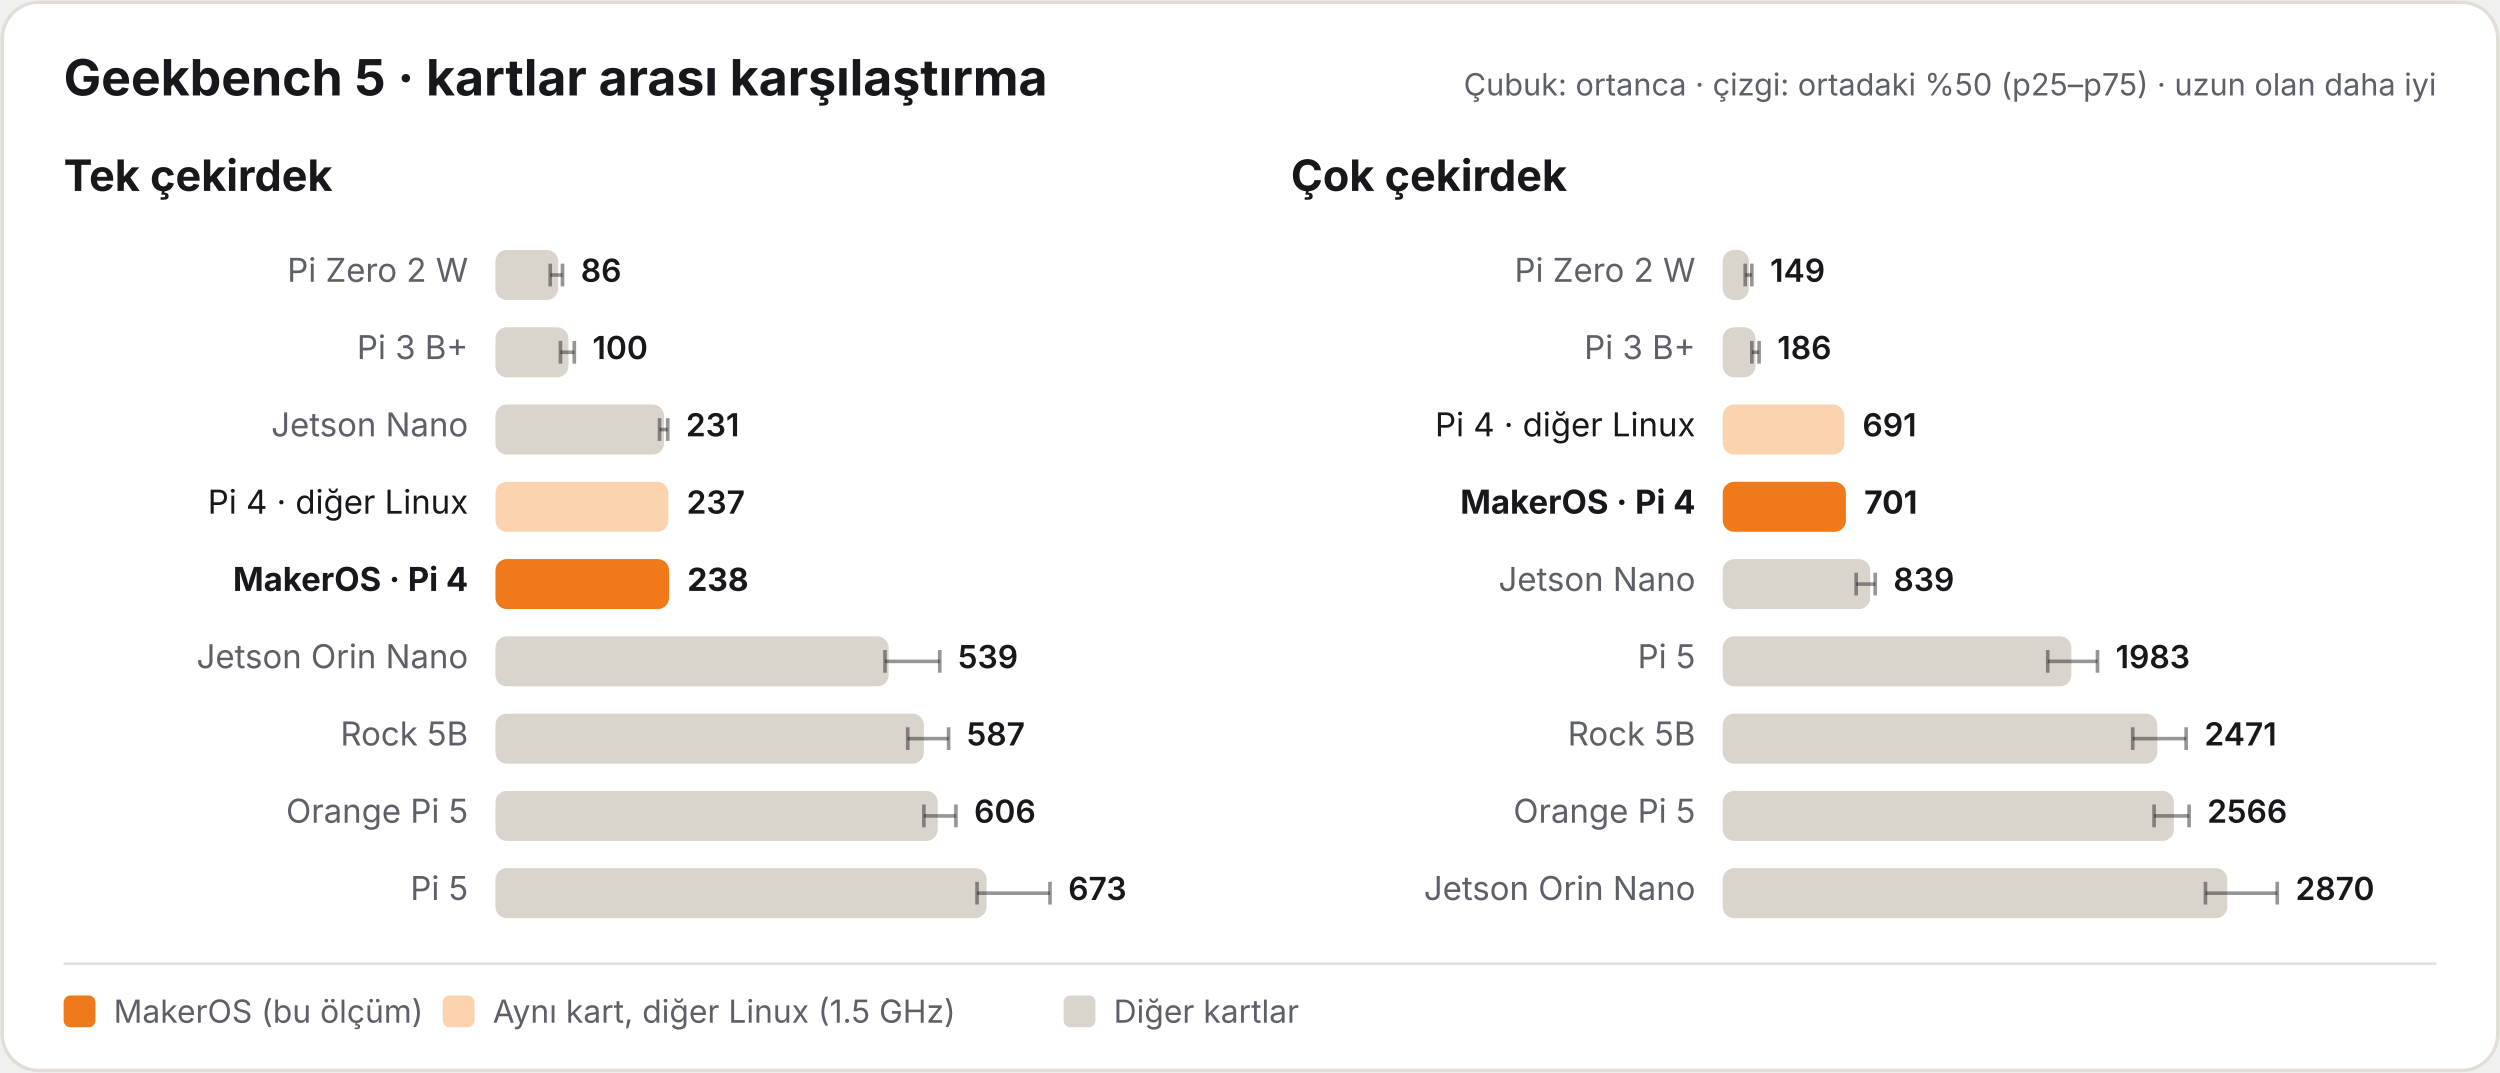
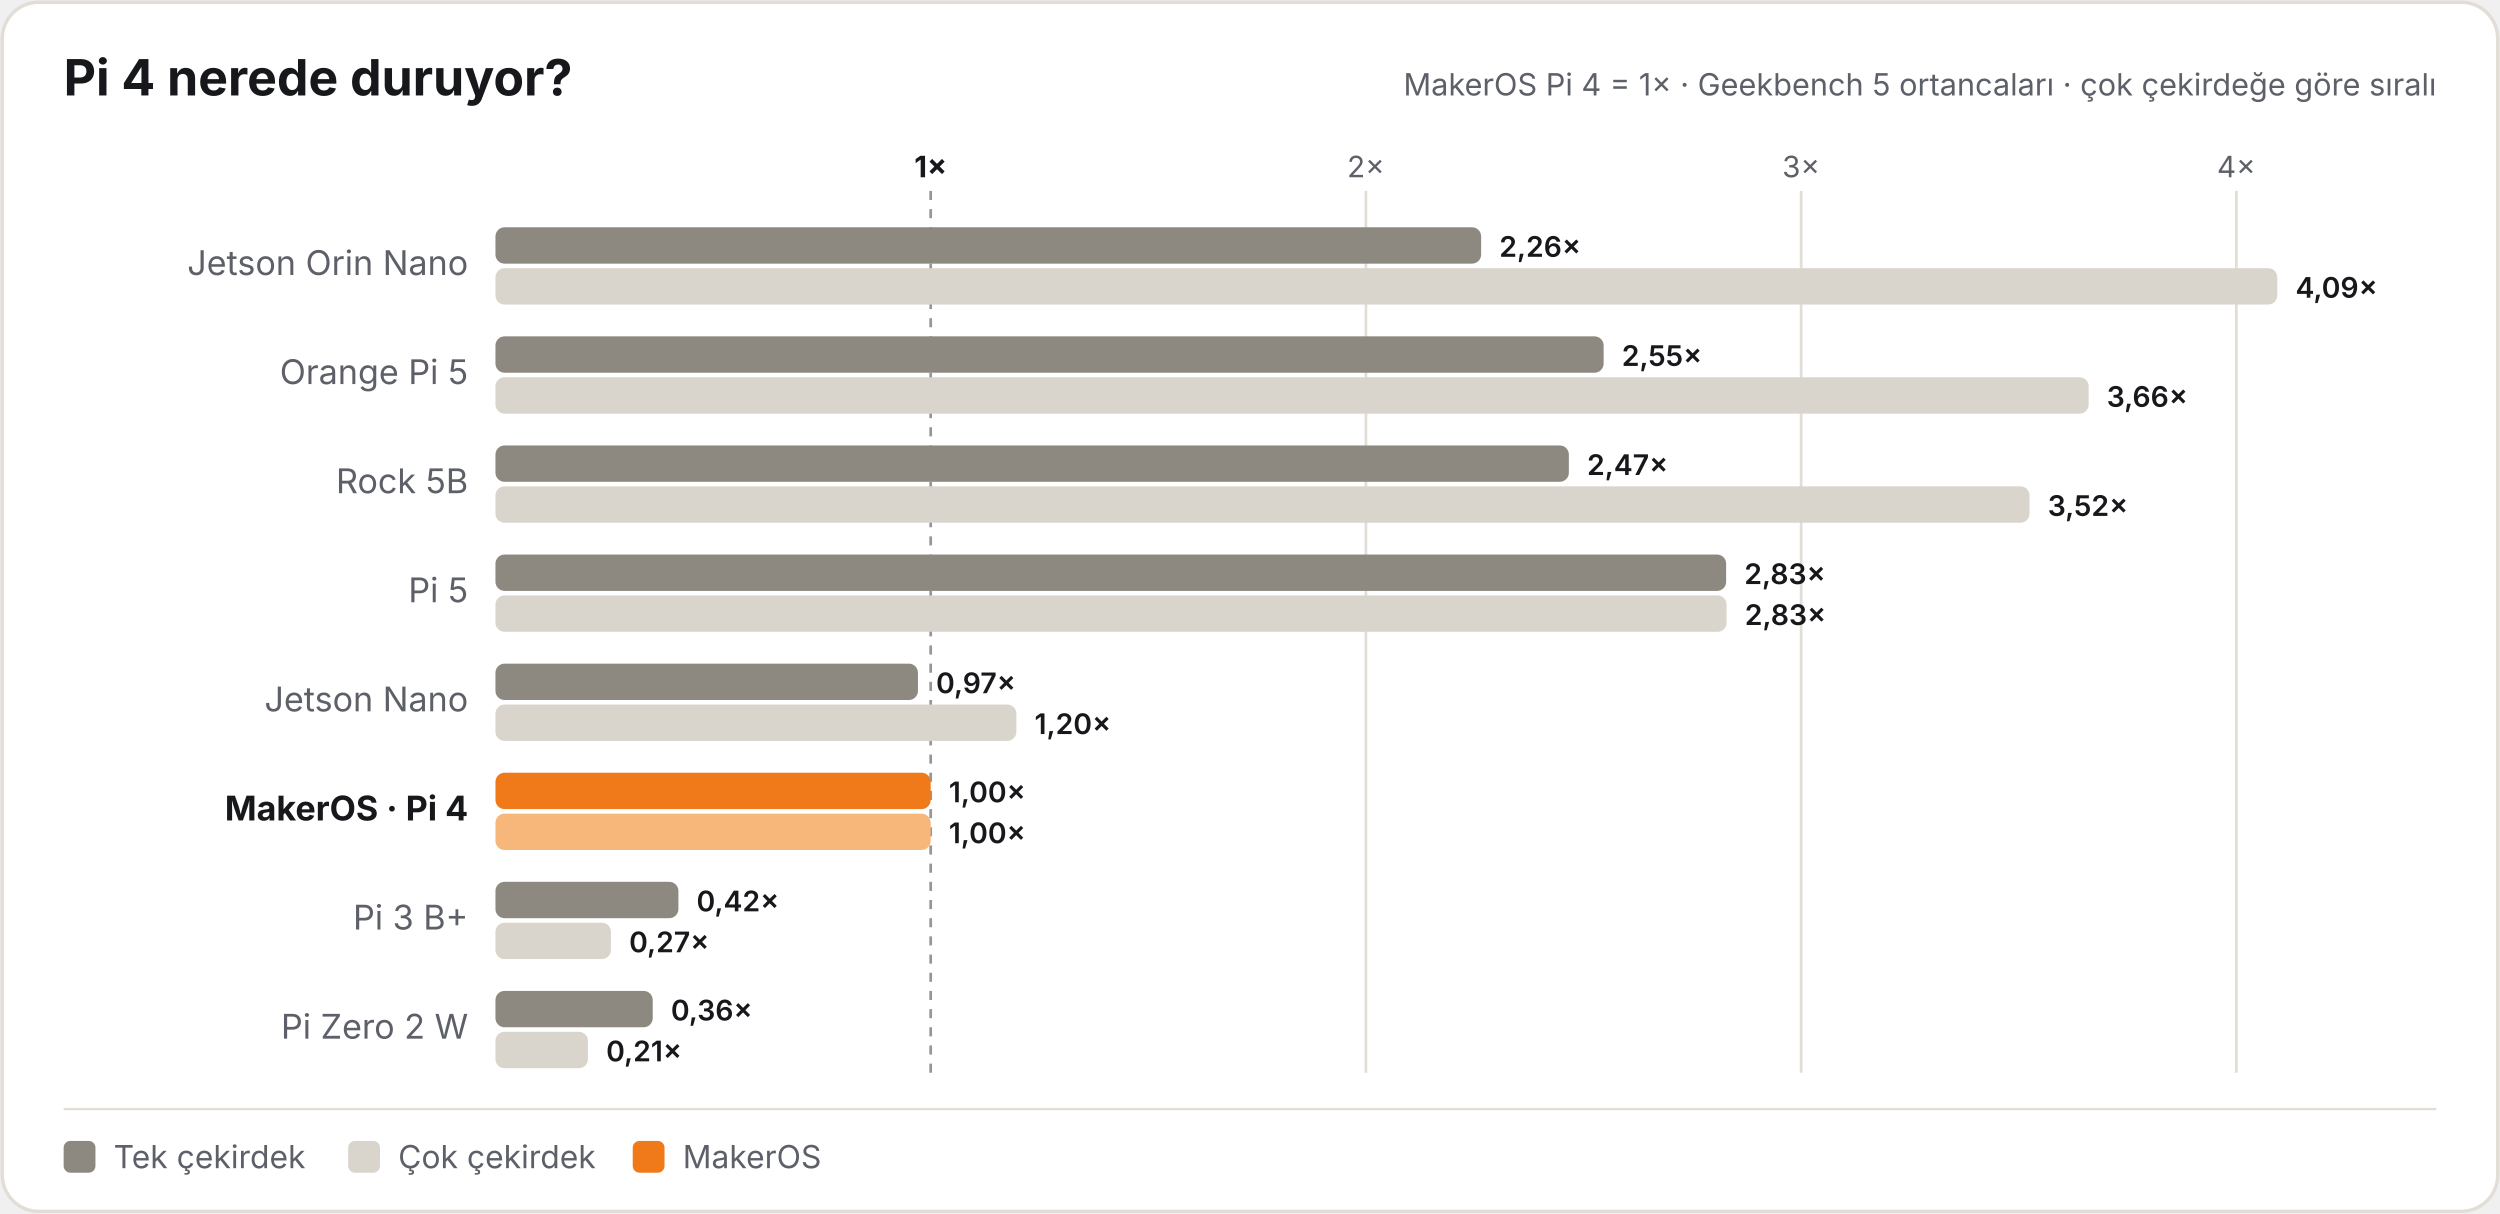
- <svg xmlns="http://www.w3.org/2000/svg" viewBox="0 0 1100 472" width="1100" height="472" role="img" aria-label="Geekbench 5 · kartlar arası karşılaştırma">
-   <rect x="1" y="1" width="1098" height="470" rx="16" fill="#ffffff" stroke="#e2ddd5" stroke-width="1.5" />
-   <text x="28" y="42" font-family="-apple-system, 'Segoe UI', Inter, Roboto, 'Helvetica Neue', Arial, sans-serif" font-size="22" font-weight="700" fill="#17181b" text-anchor="start">Geekbench 5 · kartlar arası karşılaştırma</text>
-   <text x="1072" y="42" font-family="-apple-system, 'Segoe UI', Inter, Roboto, 'Helvetica Neue', Arial, sans-serif" font-size="13.5" font-weight="400" fill="#5d6068" text-anchor="end">Çubuk: ortanca · çizgi: ortadaki %50 (p25–p75) · uzun olan daha iyi</text>
-   <text x="28" y="84" font-family="-apple-system, 'Segoe UI', Inter, Roboto, 'Helvetica Neue', Arial, sans-serif" font-size="19" font-weight="700" fill="#17181b" text-anchor="start">Tek çekirdek</text>
-   <text x="206" y="124" font-family="-apple-system, 'Segoe UI', Inter, Roboto, 'Helvetica Neue', Arial, sans-serif" font-size="14.5" font-weight="400" fill="#5d6068" text-anchor="end">Pi Zero 2 W</text>
-   <rect x="218" y="110" width="27.6" height="22" rx="5" fill="#d9d4cc" />
-   <line x1="242.1" y1="121.0" x2="247.5" y2="121.0" stroke="#17181b" stroke-opacity=".45" stroke-width="1.6" />
-   <line x1="242.1" y1="116.0" x2="242.1" y2="126.0" stroke="#17181b" stroke-opacity=".45" stroke-width="1.6" />
-   <line x1="247.5" y1="116.0" x2="247.5" y2="126.0" stroke="#17181b" stroke-opacity=".45" stroke-width="1.6" />
-   <text x="255.537" y="124" font-family="-apple-system, 'Segoe UI', Inter, Roboto, 'Helvetica Neue', Arial, sans-serif" font-size="14" font-weight="600" fill="#17181b" text-anchor="start">86</text>
-   <text x="206" y="158" font-family="-apple-system, 'Segoe UI', Inter, Roboto, 'Helvetica Neue', Arial, sans-serif" font-size="14.5" font-weight="400" fill="#5d6068" text-anchor="end">Pi 3 B+</text>
-   <rect x="218" y="144" width="32.1" height="22" rx="5" fill="#d9d4cc" />
-   <line x1="246.6" y1="155.0" x2="252.7" y2="155.0" stroke="#17181b" stroke-opacity=".45" stroke-width="1.6" />
-   <line x1="246.6" y1="150.0" x2="246.6" y2="160.0" stroke="#17181b" stroke-opacity=".45" stroke-width="1.6" />
-   <line x1="252.7" y1="150.0" x2="252.7" y2="160.0" stroke="#17181b" stroke-opacity=".45" stroke-width="1.6" />
-   <text x="260.674" y="158" font-family="-apple-system, 'Segoe UI', Inter, Roboto, 'Helvetica Neue', Arial, sans-serif" font-size="14" font-weight="600" fill="#17181b" text-anchor="start">100</text>
-   <text x="206" y="192" font-family="-apple-system, 'Segoe UI', Inter, Roboto, 'Helvetica Neue', Arial, sans-serif" font-size="14.5" font-weight="400" fill="#5d6068" text-anchor="end">Jetson Nano</text>
-   <rect x="218" y="178" width="74.2" height="22" rx="5" fill="#d9d4cc" />
-   <line x1="290.2" y1="189.0" x2="293.8" y2="189.0" stroke="#17181b" stroke-opacity=".45" stroke-width="1.6" />
-   <line x1="290.2" y1="184.0" x2="290.2" y2="194.0" stroke="#17181b" stroke-opacity=".45" stroke-width="1.6" />
-   <line x1="293.8" y1="184.0" x2="293.8" y2="194.0" stroke="#17181b" stroke-opacity=".45" stroke-width="1.6" />
-   <text x="301.768" y="192" font-family="-apple-system, 'Segoe UI', Inter, Roboto, 'Helvetica Neue', Arial, sans-serif" font-size="14" font-weight="600" fill="#17181b" text-anchor="start">231</text>
-   <text x="206" y="226" font-family="-apple-system, 'Segoe UI', Inter, Roboto, 'Helvetica Neue', Arial, sans-serif" font-size="14.5" font-weight="400" fill="#17181b" text-anchor="end">Pi 4 · diğer Linux</text>
-   <rect x="218" y="212" width="76.1" height="22" rx="5" fill="#fbd3ae" />
-   <text x="302.089" y="226" font-family="-apple-system, 'Segoe UI', Inter, Roboto, 'Helvetica Neue', Arial, sans-serif" font-size="14" font-weight="600" fill="#17181b" text-anchor="start">237</text>
-   <text x="206" y="260" font-family="-apple-system, 'Segoe UI', Inter, Roboto, 'Helvetica Neue', Arial, sans-serif" font-size="14.5" font-weight="700" fill="#17181b" text-anchor="end">MakerOS · Pi 4</text>
-   <rect x="218" y="246" width="76.4" height="22" rx="5" fill="#f07a1a" />
-   <text x="302.411" y="260" font-family="-apple-system, 'Segoe UI', Inter, Roboto, 'Helvetica Neue', Arial, sans-serif" font-size="14" font-weight="700" fill="#17181b" text-anchor="start">238</text>
-   <text x="206" y="294" font-family="-apple-system, 'Segoe UI', Inter, Roboto, 'Helvetica Neue', Arial, sans-serif" font-size="14.5" font-weight="400" fill="#5d6068" text-anchor="end">Jetson Orin Nano</text>
-   <rect x="218" y="280" width="173.0" height="22" rx="5" fill="#d9d4cc" />
-   <line x1="389.4" y1="291.0" x2="413.5" y2="291.0" stroke="#17181b" stroke-opacity=".45" stroke-width="1.6" />
-   <line x1="389.4" y1="286.0" x2="389.4" y2="296.0" stroke="#17181b" stroke-opacity=".45" stroke-width="1.6" />
-   <line x1="413.5" y1="286.0" x2="413.5" y2="296.0" stroke="#17181b" stroke-opacity=".45" stroke-width="1.6" />
-   <text x="421.521" y="294" font-family="-apple-system, 'Segoe UI', Inter, Roboto, 'Helvetica Neue', Arial, sans-serif" font-size="14" font-weight="600" fill="#17181b" text-anchor="start">539</text>
-   <text x="206" y="328" font-family="-apple-system, 'Segoe UI', Inter, Roboto, 'Helvetica Neue', Arial, sans-serif" font-size="14.5" font-weight="400" fill="#5d6068" text-anchor="end">Rock 5B</text>
-   <rect x="218" y="314" width="188.5" height="22" rx="5" fill="#d9d4cc" />
-   <line x1="399.4" y1="325.0" x2="417.4" y2="325.0" stroke="#17181b" stroke-opacity=".45" stroke-width="1.6" />
-   <line x1="399.4" y1="320.0" x2="399.4" y2="330.0" stroke="#17181b" stroke-opacity=".45" stroke-width="1.6" />
-   <line x1="417.4" y1="320.0" x2="417.4" y2="330.0" stroke="#17181b" stroke-opacity=".45" stroke-width="1.6" />
-   <text x="425.374" y="328" font-family="-apple-system, 'Segoe UI', Inter, Roboto, 'Helvetica Neue', Arial, sans-serif" font-size="14" font-weight="600" fill="#17181b" text-anchor="start">587</text>
-   <text x="206" y="362" font-family="-apple-system, 'Segoe UI', Inter, Roboto, 'Helvetica Neue', Arial, sans-serif" font-size="14.5" font-weight="400" fill="#5d6068" text-anchor="end">Orange Pi 5</text>
-   <rect x="218" y="348" width="194.6" height="22" rx="5" fill="#d9d4cc" />
-   <line x1="406.5" y1="359.0" x2="420.6" y2="359.0" stroke="#17181b" stroke-opacity=".45" stroke-width="1.6" />
-   <line x1="406.5" y1="354.0" x2="406.5" y2="364.0" stroke="#17181b" stroke-opacity=".45" stroke-width="1.6" />
-   <line x1="420.6" y1="354.0" x2="420.6" y2="364.0" stroke="#17181b" stroke-opacity=".45" stroke-width="1.6" />
-   <text x="428.584" y="362" font-family="-apple-system, 'Segoe UI', Inter, Roboto, 'Helvetica Neue', Arial, sans-serif" font-size="14" font-weight="600" fill="#17181b" text-anchor="start">606</text>
-   <text x="206" y="396" font-family="-apple-system, 'Segoe UI', Inter, Roboto, 'Helvetica Neue', Arial, sans-serif" font-size="14.5" font-weight="400" fill="#5d6068" text-anchor="end">Pi 5</text>
-   <rect x="218" y="382" width="216.1" height="22" rx="5" fill="#d9d4cc" />
-   <line x1="429.9" y1="393.0" x2="462.0" y2="393.0" stroke="#17181b" stroke-opacity=".45" stroke-width="1.6" />
-   <line x1="429.9" y1="388.0" x2="429.9" y2="398.0" stroke="#17181b" stroke-opacity=".45" stroke-width="1.6" />
-   <line x1="462.0" y1="388.0" x2="462.0" y2="398.0" stroke="#17181b" stroke-opacity=".45" stroke-width="1.6" />
-   <text x="470.0" y="396" font-family="-apple-system, 'Segoe UI', Inter, Roboto, 'Helvetica Neue', Arial, sans-serif" font-size="14" font-weight="600" fill="#17181b" text-anchor="start">673</text>
-   <text x="568.0" y="84" font-family="-apple-system, 'Segoe UI', Inter, Roboto, 'Helvetica Neue', Arial, sans-serif" font-size="19" font-weight="700" fill="#17181b" text-anchor="start">Çok çekirdek</text>
-   <text x="746.0" y="124" font-family="-apple-system, 'Segoe UI', Inter, Roboto, 'Helvetica Neue', Arial, sans-serif" font-size="14.5" font-weight="400" fill="#5d6068" text-anchor="end">Pi Zero 2 W</text>
-   <rect x="758.0" y="110" width="11.5" height="22" rx="5" fill="#d9d4cc" />
-   <line x1="767.9" y1="121.0" x2="770.8" y2="121.0" stroke="#17181b" stroke-opacity=".45" stroke-width="1.6" />
-   <line x1="767.9" y1="116.0" x2="767.9" y2="126.0" stroke="#17181b" stroke-opacity=".45" stroke-width="1.6" />
-   <line x1="770.8" y1="116.0" x2="770.8" y2="126.0" stroke="#17181b" stroke-opacity=".45" stroke-width="1.6" />
-   <text x="778.842" y="124" font-family="-apple-system, 'Segoe UI', Inter, Roboto, 'Helvetica Neue', Arial, sans-serif" font-size="14" font-weight="600" fill="#17181b" text-anchor="start">149</text>
-   <text x="746.0" y="158" font-family="-apple-system, 'Segoe UI', Inter, Roboto, 'Helvetica Neue', Arial, sans-serif" font-size="14.5" font-weight="400" fill="#5d6068" text-anchor="end">Pi 3 B+</text>
-   <rect x="758.0" y="144" width="14.4" height="22" rx="5" fill="#d9d4cc" />
-   <line x1="770.8" y1="155.0" x2="774.0" y2="155.0" stroke="#17181b" stroke-opacity=".45" stroke-width="1.6" />
-   <line x1="770.8" y1="150.0" x2="770.8" y2="160.0" stroke="#17181b" stroke-opacity=".45" stroke-width="1.6" />
-   <line x1="774.0" y1="150.0" x2="774.0" y2="160.0" stroke="#17181b" stroke-opacity=".45" stroke-width="1.6" />
-   <text x="782.014" y="158" font-family="-apple-system, 'Segoe UI', Inter, Roboto, 'Helvetica Neue', Arial, sans-serif" font-size="14" font-weight="600" fill="#17181b" text-anchor="start">186</text>
-   <text x="746.0" y="192" font-family="-apple-system, 'Segoe UI', Inter, Roboto, 'Helvetica Neue', Arial, sans-serif" font-size="14.5" font-weight="400" fill="#17181b" text-anchor="end">Pi 4 · diğer Linux</text>
-   <rect x="758.0" y="178" width="53.5" height="22" rx="5" fill="#fbd3ae" />
-   <text x="819.457" y="192" font-family="-apple-system, 'Segoe UI', Inter, Roboto, 'Helvetica Neue', Arial, sans-serif" font-size="14" font-weight="600" fill="#17181b" text-anchor="start">691</text>
-   <text x="746.0" y="226" font-family="-apple-system, 'Segoe UI', Inter, Roboto, 'Helvetica Neue', Arial, sans-serif" font-size="14.5" font-weight="700" fill="#17181b" text-anchor="end">MakerOS · Pi 4</text>
-   <rect x="758.0" y="212" width="54.2" height="22" rx="5" fill="#f07a1a" />
-   <text x="820.231" y="226" font-family="-apple-system, 'Segoe UI', Inter, Roboto, 'Helvetica Neue', Arial, sans-serif" font-size="14" font-weight="700" fill="#17181b" text-anchor="start">701</text>
-   <text x="746.0" y="260" font-family="-apple-system, 'Segoe UI', Inter, Roboto, 'Helvetica Neue', Arial, sans-serif" font-size="14.5" font-weight="400" fill="#5d6068" text-anchor="end">Jetson Nano</text>
-   <rect x="758.0" y="246" width="64.9" height="22" rx="5" fill="#d9d4cc" />
-   <line x1="816.7" y1="257.0" x2="825.1" y2="257.0" stroke="#17181b" stroke-opacity=".45" stroke-width="1.6" />
-   <line x1="816.7" y1="252.0" x2="816.7" y2="262.0" stroke="#17181b" stroke-opacity=".45" stroke-width="1.6" />
-   <line x1="825.1" y1="252.0" x2="825.1" y2="262.0" stroke="#17181b" stroke-opacity=".45" stroke-width="1.6" />
-   <text x="833.073" y="260" font-family="-apple-system, 'Segoe UI', Inter, Roboto, 'Helvetica Neue', Arial, sans-serif" font-size="14" font-weight="600" fill="#17181b" text-anchor="start">839</text>
-   <text x="746.0" y="294" font-family="-apple-system, 'Segoe UI', Inter, Roboto, 'Helvetica Neue', Arial, sans-serif" font-size="14.5" font-weight="400" fill="#5d6068" text-anchor="end">Pi 5</text>
-   <rect x="758.0" y="280" width="153.4" height="22" rx="5" fill="#d9d4cc" />
-   <line x1="901.0" y1="291.0" x2="922.9" y2="291.0" stroke="#17181b" stroke-opacity=".45" stroke-width="1.6" />
-   <line x1="901.0" y1="286.0" x2="901.0" y2="296.0" stroke="#17181b" stroke-opacity=".45" stroke-width="1.6" />
-   <line x1="922.9" y1="286.0" x2="922.9" y2="296.0" stroke="#17181b" stroke-opacity=".45" stroke-width="1.6" />
-   <text x="930.859" y="294" font-family="-apple-system, 'Segoe UI', Inter, Roboto, 'Helvetica Neue', Arial, sans-serif" font-size="14" font-weight="600" fill="#17181b" text-anchor="start">1983</text>
-   <text x="746.0" y="328" font-family="-apple-system, 'Segoe UI', Inter, Roboto, 'Helvetica Neue', Arial, sans-serif" font-size="14.5" font-weight="400" fill="#5d6068" text-anchor="end">Rock 5B</text>
-   <rect x="758.0" y="314" width="191.2" height="22" rx="5" fill="#d9d4cc" />
-   <line x1="938.4" y1="325.0" x2="961.9" y2="325.0" stroke="#17181b" stroke-opacity=".45" stroke-width="1.6" />
-   <line x1="938.4" y1="320.0" x2="938.4" y2="330.0" stroke="#17181b" stroke-opacity=".45" stroke-width="1.6" />
-   <line x1="961.9" y1="320.0" x2="961.9" y2="330.0" stroke="#17181b" stroke-opacity=".45" stroke-width="1.6" />
-   <text x="969.926" y="328" font-family="-apple-system, 'Segoe UI', Inter, Roboto, 'Helvetica Neue', Arial, sans-serif" font-size="14" font-weight="600" fill="#17181b" text-anchor="start">2471</text>
-   <text x="746.0" y="362" font-family="-apple-system, 'Segoe UI', Inter, Roboto, 'Helvetica Neue', Arial, sans-serif" font-size="14.5" font-weight="400" fill="#5d6068" text-anchor="end">Orange Pi 5</text>
-   <rect x="758.0" y="348" width="198.5" height="22" rx="5" fill="#d9d4cc" />
-   <line x1="947.8" y1="359.0" x2="963.2" y2="359.0" stroke="#17181b" stroke-opacity=".45" stroke-width="1.6" />
-   <line x1="947.8" y1="354.0" x2="947.8" y2="364.0" stroke="#17181b" stroke-opacity=".45" stroke-width="1.6" />
-   <line x1="963.2" y1="354.0" x2="963.2" y2="364.0" stroke="#17181b" stroke-opacity=".45" stroke-width="1.6" />
-   <text x="971.164" y="362" font-family="-apple-system, 'Segoe UI', Inter, Roboto, 'Helvetica Neue', Arial, sans-serif" font-size="14" font-weight="600" fill="#17181b" text-anchor="start">2566</text>
-   <text x="746.0" y="396" font-family="-apple-system, 'Segoe UI', Inter, Roboto, 'Helvetica Neue', Arial, sans-serif" font-size="14.5" font-weight="400" fill="#5d6068" text-anchor="end">Jetson Orin Nano</text>
-   <rect x="758.0" y="382" width="222.0" height="22" rx="5" fill="#d9d4cc" />
-   <line x1="970.4" y1="393.0" x2="1002.0" y2="393.0" stroke="#17181b" stroke-opacity=".45" stroke-width="1.6" />
-   <line x1="970.4" y1="388.0" x2="970.4" y2="398.0" stroke="#17181b" stroke-opacity=".45" stroke-width="1.6" />
-   <line x1="1002.0" y1="388.0" x2="1002.0" y2="398.0" stroke="#17181b" stroke-opacity=".45" stroke-width="1.6" />
-   <text x="1010.0" y="396" font-family="-apple-system, 'Segoe UI', Inter, Roboto, 'Helvetica Neue', Arial, sans-serif" font-size="14" font-weight="600" fill="#17181b" text-anchor="start">2870</text>
-   <line x1="28" y1="424" x2="1072" y2="424" stroke="#e2ddd5" />
-   <rect x="28" y="438" width="14" height="14" rx="3" fill="#f07a1a" />
-   <text x="50" y="450" font-family="-apple-system, 'Segoe UI', Inter, Roboto, 'Helvetica Neue', Arial, sans-serif" font-size="14" font-weight="400" fill="#5d6068" text-anchor="start">MakerOS (bu ölçüm)</text>
-   <rect x="194.8" y="438" width="14" height="14" rx="3" fill="#fbd3ae" />
-   <text x="216.8" y="450" font-family="-apple-system, 'Segoe UI', Inter, Roboto, 'Helvetica Neue', Arial, sans-serif" font-size="14" font-weight="400" fill="#5d6068" text-anchor="start">Aynı kart, diğer Linux (1.5 GHz)</text>
-   <rect x="468.0" y="438" width="14" height="14" rx="3" fill="#d9d4cc" />
-   <text x="490.0" y="450" font-family="-apple-system, 'Segoe UI', Inter, Roboto, 'Helvetica Neue', Arial, sans-serif" font-size="14" font-weight="400" fill="#5d6068" text-anchor="start">Diğer kartlar</text>
+ <svg xmlns="http://www.w3.org/2000/svg" viewBox="0 0 1100 534" width="1100" height="534" role="img" aria-label="Pi 4 nerede duruyor?">
+   <rect x="1" y="1" width="1098" height="532" rx="16" fill="#ffffff" stroke="#e2ddd5" stroke-width="1.5" />
+   <text x="28" y="42" font-family="-apple-system, 'Segoe UI', Inter, Roboto, 'Helvetica Neue', Arial, sans-serif" font-size="22" font-weight="700" fill="#17181b" text-anchor="start">Pi 4 nerede duruyor?</text>
+   <text x="1072" y="42" font-family="-apple-system, 'Segoe UI', Inter, Roboto, 'Helvetica Neue', Arial, sans-serif" font-size="13.5" font-weight="400" fill="#5d6068" text-anchor="end">MakerOS Pi 4 = 1×  ·  Geekbench 5 ortancaları  ·  çok çekirdeğe göre sıralı</text>
+   <line x1="409.5" y1="84" x2="409.5" y2="472" stroke="#17181b" stroke-opacity="0.45" stroke-width="1.2" stroke-dasharray="4 4" />
+   <text x="409.493" y="78" font-family="-apple-system, 'Segoe UI', Inter, Roboto, 'Helvetica Neue', Arial, sans-serif" font-size="13" font-weight="700" fill="#17181b" text-anchor="middle">1×</text>
+   <line x1="601.0" y1="84" x2="601.0" y2="472" stroke="#e2ddd5" stroke-opacity="1" stroke-width="1.2" />
+   <text x="600.985" y="78" font-family="-apple-system, 'Segoe UI', Inter, Roboto, 'Helvetica Neue', Arial, sans-serif" font-size="13" font-weight="400" fill="#5d6068" text-anchor="middle">2×</text>
+   <line x1="792.5" y1="84" x2="792.5" y2="472" stroke="#e2ddd5" stroke-opacity="1" stroke-width="1.2" />
+   <text x="792.478" y="78" font-family="-apple-system, 'Segoe UI', Inter, Roboto, 'Helvetica Neue', Arial, sans-serif" font-size="13" font-weight="400" fill="#5d6068" text-anchor="middle">3×</text>
+   <line x1="984.0" y1="84" x2="984.0" y2="472" stroke="#e2ddd5" stroke-opacity="1" stroke-width="1.2" />
+   <text x="983.971" y="78" font-family="-apple-system, 'Segoe UI', Inter, Roboto, 'Helvetica Neue', Arial, sans-serif" font-size="13" font-weight="400" fill="#5d6068" text-anchor="middle">4×</text>
+   <text x="206" y="121" font-family="-apple-system, 'Segoe UI', Inter, Roboto, 'Helvetica Neue', Arial, sans-serif" font-size="15" font-weight="400" fill="#5d6068" text-anchor="end">Jetson Orin Nano</text>
+   <rect x="218" y="100" width="433.7" height="16" rx="4" fill="#8d8981" />
+   <rect x="218" y="118" width="784.0" height="16" rx="4" fill="#d9d4cc" />
+   <text x="659.675" y="113" font-family="-apple-system, 'Segoe UI', Inter, Roboto, 'Helvetica Neue', Arial, sans-serif" font-size="12.5" font-weight="600" fill="#17181b" text-anchor="start">2,26×</text>
+   <text x="1010.0" y="131" font-family="-apple-system, 'Segoe UI', Inter, Roboto, 'Helvetica Neue', Arial, sans-serif" font-size="12.5" font-weight="600" fill="#17181b" text-anchor="start">4,09×</text>
+   <text x="206" y="169" font-family="-apple-system, 'Segoe UI', Inter, Roboto, 'Helvetica Neue', Arial, sans-serif" font-size="15" font-weight="400" fill="#5d6068" text-anchor="end">Orange Pi 5</text>
+   <rect x="218" y="148" width="487.6" height="16" rx="4" fill="#8d8981" />
+   <rect x="218" y="166" width="701.0" height="16" rx="4" fill="#d9d4cc" />
+   <text x="713.582" y="161" font-family="-apple-system, 'Segoe UI', Inter, Roboto, 'Helvetica Neue', Arial, sans-serif" font-size="12.5" font-weight="600" fill="#17181b" text-anchor="start">2,55×</text>
+   <text x="926.956" y="179" font-family="-apple-system, 'Segoe UI', Inter, Roboto, 'Helvetica Neue', Arial, sans-serif" font-size="12.5" font-weight="600" fill="#17181b" text-anchor="start">3,66×</text>
+   <text x="206" y="217" font-family="-apple-system, 'Segoe UI', Inter, Roboto, 'Helvetica Neue', Arial, sans-serif" font-size="15" font-weight="400" fill="#5d6068" text-anchor="end">Rock 5B</text>
+   <rect x="218" y="196" width="472.3" height="16" rx="4" fill="#8d8981" />
+   <rect x="218" y="214" width="675.0" height="16" rx="4" fill="#d9d4cc" />
+   <text x="698.295" y="209" font-family="-apple-system, 'Segoe UI', Inter, Roboto, 'Helvetica Neue', Arial, sans-serif" font-size="12.5" font-weight="600" fill="#17181b" text-anchor="start">2,47×</text>
+   <text x="901.005" y="227" font-family="-apple-system, 'Segoe UI', Inter, Roboto, 'Helvetica Neue', Arial, sans-serif" font-size="12.5" font-weight="600" fill="#17181b" text-anchor="start">3,52×</text>
+   <text x="206" y="265" font-family="-apple-system, 'Segoe UI', Inter, Roboto, 'Helvetica Neue', Arial, sans-serif" font-size="15" font-weight="400" fill="#5d6068" text-anchor="end">Pi 5</text>
+   <rect x="218" y="244" width="541.5" height="16" rx="4" fill="#8d8981" />
+   <rect x="218" y="262" width="541.7" height="16" rx="4" fill="#d9d4cc" />
+   <text x="767.49" y="257" font-family="-apple-system, 'Segoe UI', Inter, Roboto, 'Helvetica Neue', Arial, sans-serif" font-size="12.5" font-weight="600" fill="#17181b" text-anchor="start">2,83×</text>
+   <text x="767.698" y="275" font-family="-apple-system, 'Segoe UI', Inter, Roboto, 'Helvetica Neue', Arial, sans-serif" font-size="12.5" font-weight="600" fill="#17181b" text-anchor="start">2,83×</text>
+   <text x="206" y="313" font-family="-apple-system, 'Segoe UI', Inter, Roboto, 'Helvetica Neue', Arial, sans-serif" font-size="15" font-weight="400" fill="#5d6068" text-anchor="end">Jetson Nano</text>
+   <rect x="218" y="292" width="185.9" height="16" rx="4" fill="#8d8981" />
+   <rect x="218" y="310" width="229.2" height="16" rx="4" fill="#d9d4cc" />
+   <text x="411.861" y="305" font-family="-apple-system, 'Segoe UI', Inter, Roboto, 'Helvetica Neue', Arial, sans-serif" font-size="12.5" font-weight="600" fill="#17181b" text-anchor="start">0,97×</text>
+   <text x="455.19" y="323" font-family="-apple-system, 'Segoe UI', Inter, Roboto, 'Helvetica Neue', Arial, sans-serif" font-size="12.5" font-weight="600" fill="#17181b" text-anchor="start">1,20×</text>
+   <text x="206" y="361" font-family="-apple-system, 'Segoe UI', Inter, Roboto, 'Helvetica Neue', Arial, sans-serif" font-size="15" font-weight="700" fill="#17181b" text-anchor="end">MakerOS · Pi 4</text>
+   <rect x="218" y="340" width="191.5" height="16" rx="4" fill="#f07a1a" />
+   <rect x="218" y="358" width="191.5" height="16" rx="4" fill="#f8b77a" />
+   <text x="417.493" y="353" font-family="-apple-system, 'Segoe UI', Inter, Roboto, 'Helvetica Neue', Arial, sans-serif" font-size="12.5" font-weight="600" fill="#17181b" text-anchor="start">1,00×</text>
+   <text x="417.493" y="371" font-family="-apple-system, 'Segoe UI', Inter, Roboto, 'Helvetica Neue', Arial, sans-serif" font-size="12.5" font-weight="600" fill="#17181b" text-anchor="start">1,00×</text>
+   <text x="206" y="409" font-family="-apple-system, 'Segoe UI', Inter, Roboto, 'Helvetica Neue', Arial, sans-serif" font-size="15" font-weight="400" fill="#5d6068" text-anchor="end">Pi 3 B+</text>
+   <rect x="218" y="388" width="80.5" height="16" rx="4" fill="#8d8981" />
+   <rect x="218" y="406" width="50.8" height="16" rx="4" fill="#d9d4cc" />
+   <text x="306.459" y="401" font-family="-apple-system, 'Segoe UI', Inter, Roboto, 'Helvetica Neue', Arial, sans-serif" font-size="12.5" font-weight="600" fill="#17181b" text-anchor="start">0,42×</text>
+   <text x="276.81" y="419" font-family="-apple-system, 'Segoe UI', Inter, Roboto, 'Helvetica Neue', Arial, sans-serif" font-size="12.5" font-weight="600" fill="#17181b" text-anchor="start">0,27×</text>
+   <text x="206" y="457" font-family="-apple-system, 'Segoe UI', Inter, Roboto, 'Helvetica Neue', Arial, sans-serif" font-size="15" font-weight="400" fill="#5d6068" text-anchor="end">Pi Zero 2 W</text>
+   <rect x="218" y="436" width="69.2" height="16" rx="4" fill="#8d8981" />
+   <rect x="218" y="454" width="40.7" height="16" rx="4" fill="#d9d4cc" />
+   <text x="295.195" y="449" font-family="-apple-system, 'Segoe UI', Inter, Roboto, 'Helvetica Neue', Arial, sans-serif" font-size="12.5" font-weight="600" fill="#17181b" text-anchor="start">0,36×</text>
+   <text x="266.702" y="467" font-family="-apple-system, 'Segoe UI', Inter, Roboto, 'Helvetica Neue', Arial, sans-serif" font-size="12.5" font-weight="600" fill="#17181b" text-anchor="start">0,21×</text>
+   <line x1="28" y1="488" x2="1072" y2="488" stroke="#e2ddd5" />
+   <rect x="28" y="502" width="14" height="14" rx="3" fill="#8d8981" />
+   <text x="50" y="514" font-family="-apple-system, 'Segoe UI', Inter, Roboto, 'Helvetica Neue', Arial, sans-serif" font-size="14" font-weight="400" fill="#5d6068" text-anchor="start">Tek çekirdek</text>
+   <rect x="153.2" y="502" width="14" height="14" rx="3" fill="#d9d4cc" />
+   <text x="175.2" y="514" font-family="-apple-system, 'Segoe UI', Inter, Roboto, 'Helvetica Neue', Arial, sans-serif" font-size="14" font-weight="400" fill="#5d6068" text-anchor="start">Çok çekirdek</text>
+   <rect x="278.4" y="502" width="14" height="14" rx="3" fill="#f07a1a" />
+   <text x="300.4" y="514" font-family="-apple-system, 'Segoe UI', Inter, Roboto, 'Helvetica Neue', Arial, sans-serif" font-size="14" font-weight="400" fill="#5d6068" text-anchor="start">MakerOS</text>
</svg>
